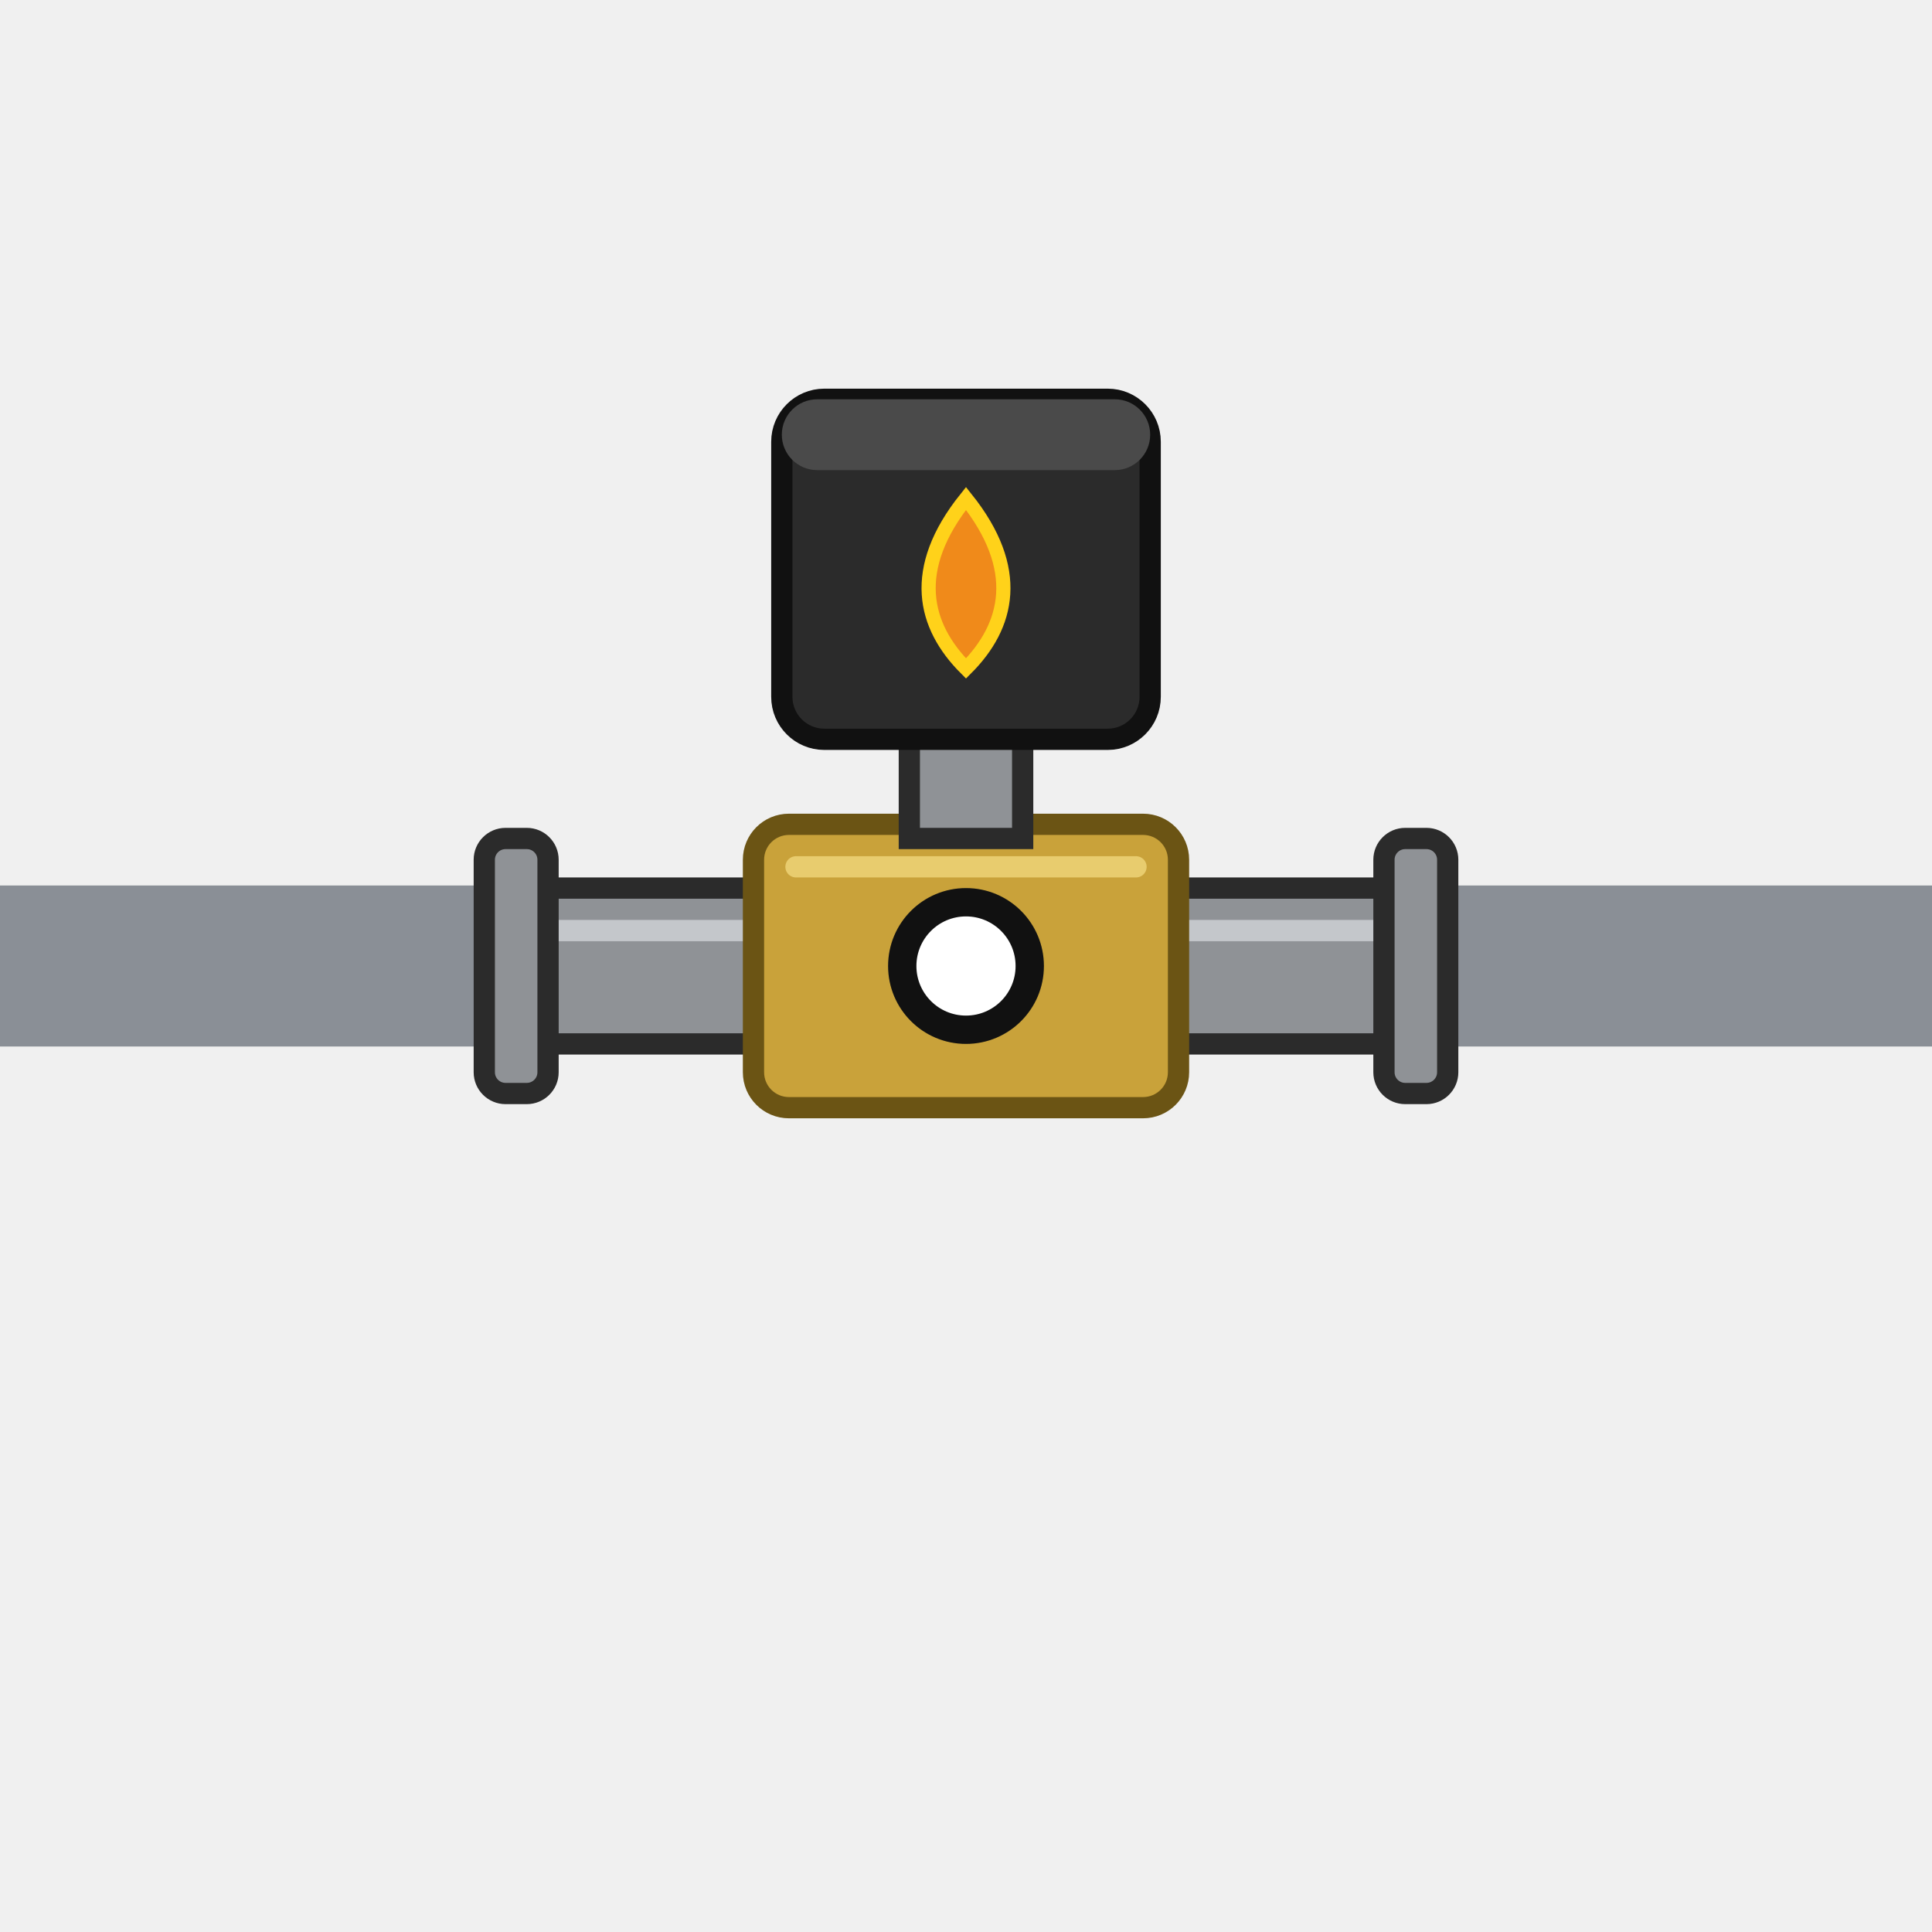
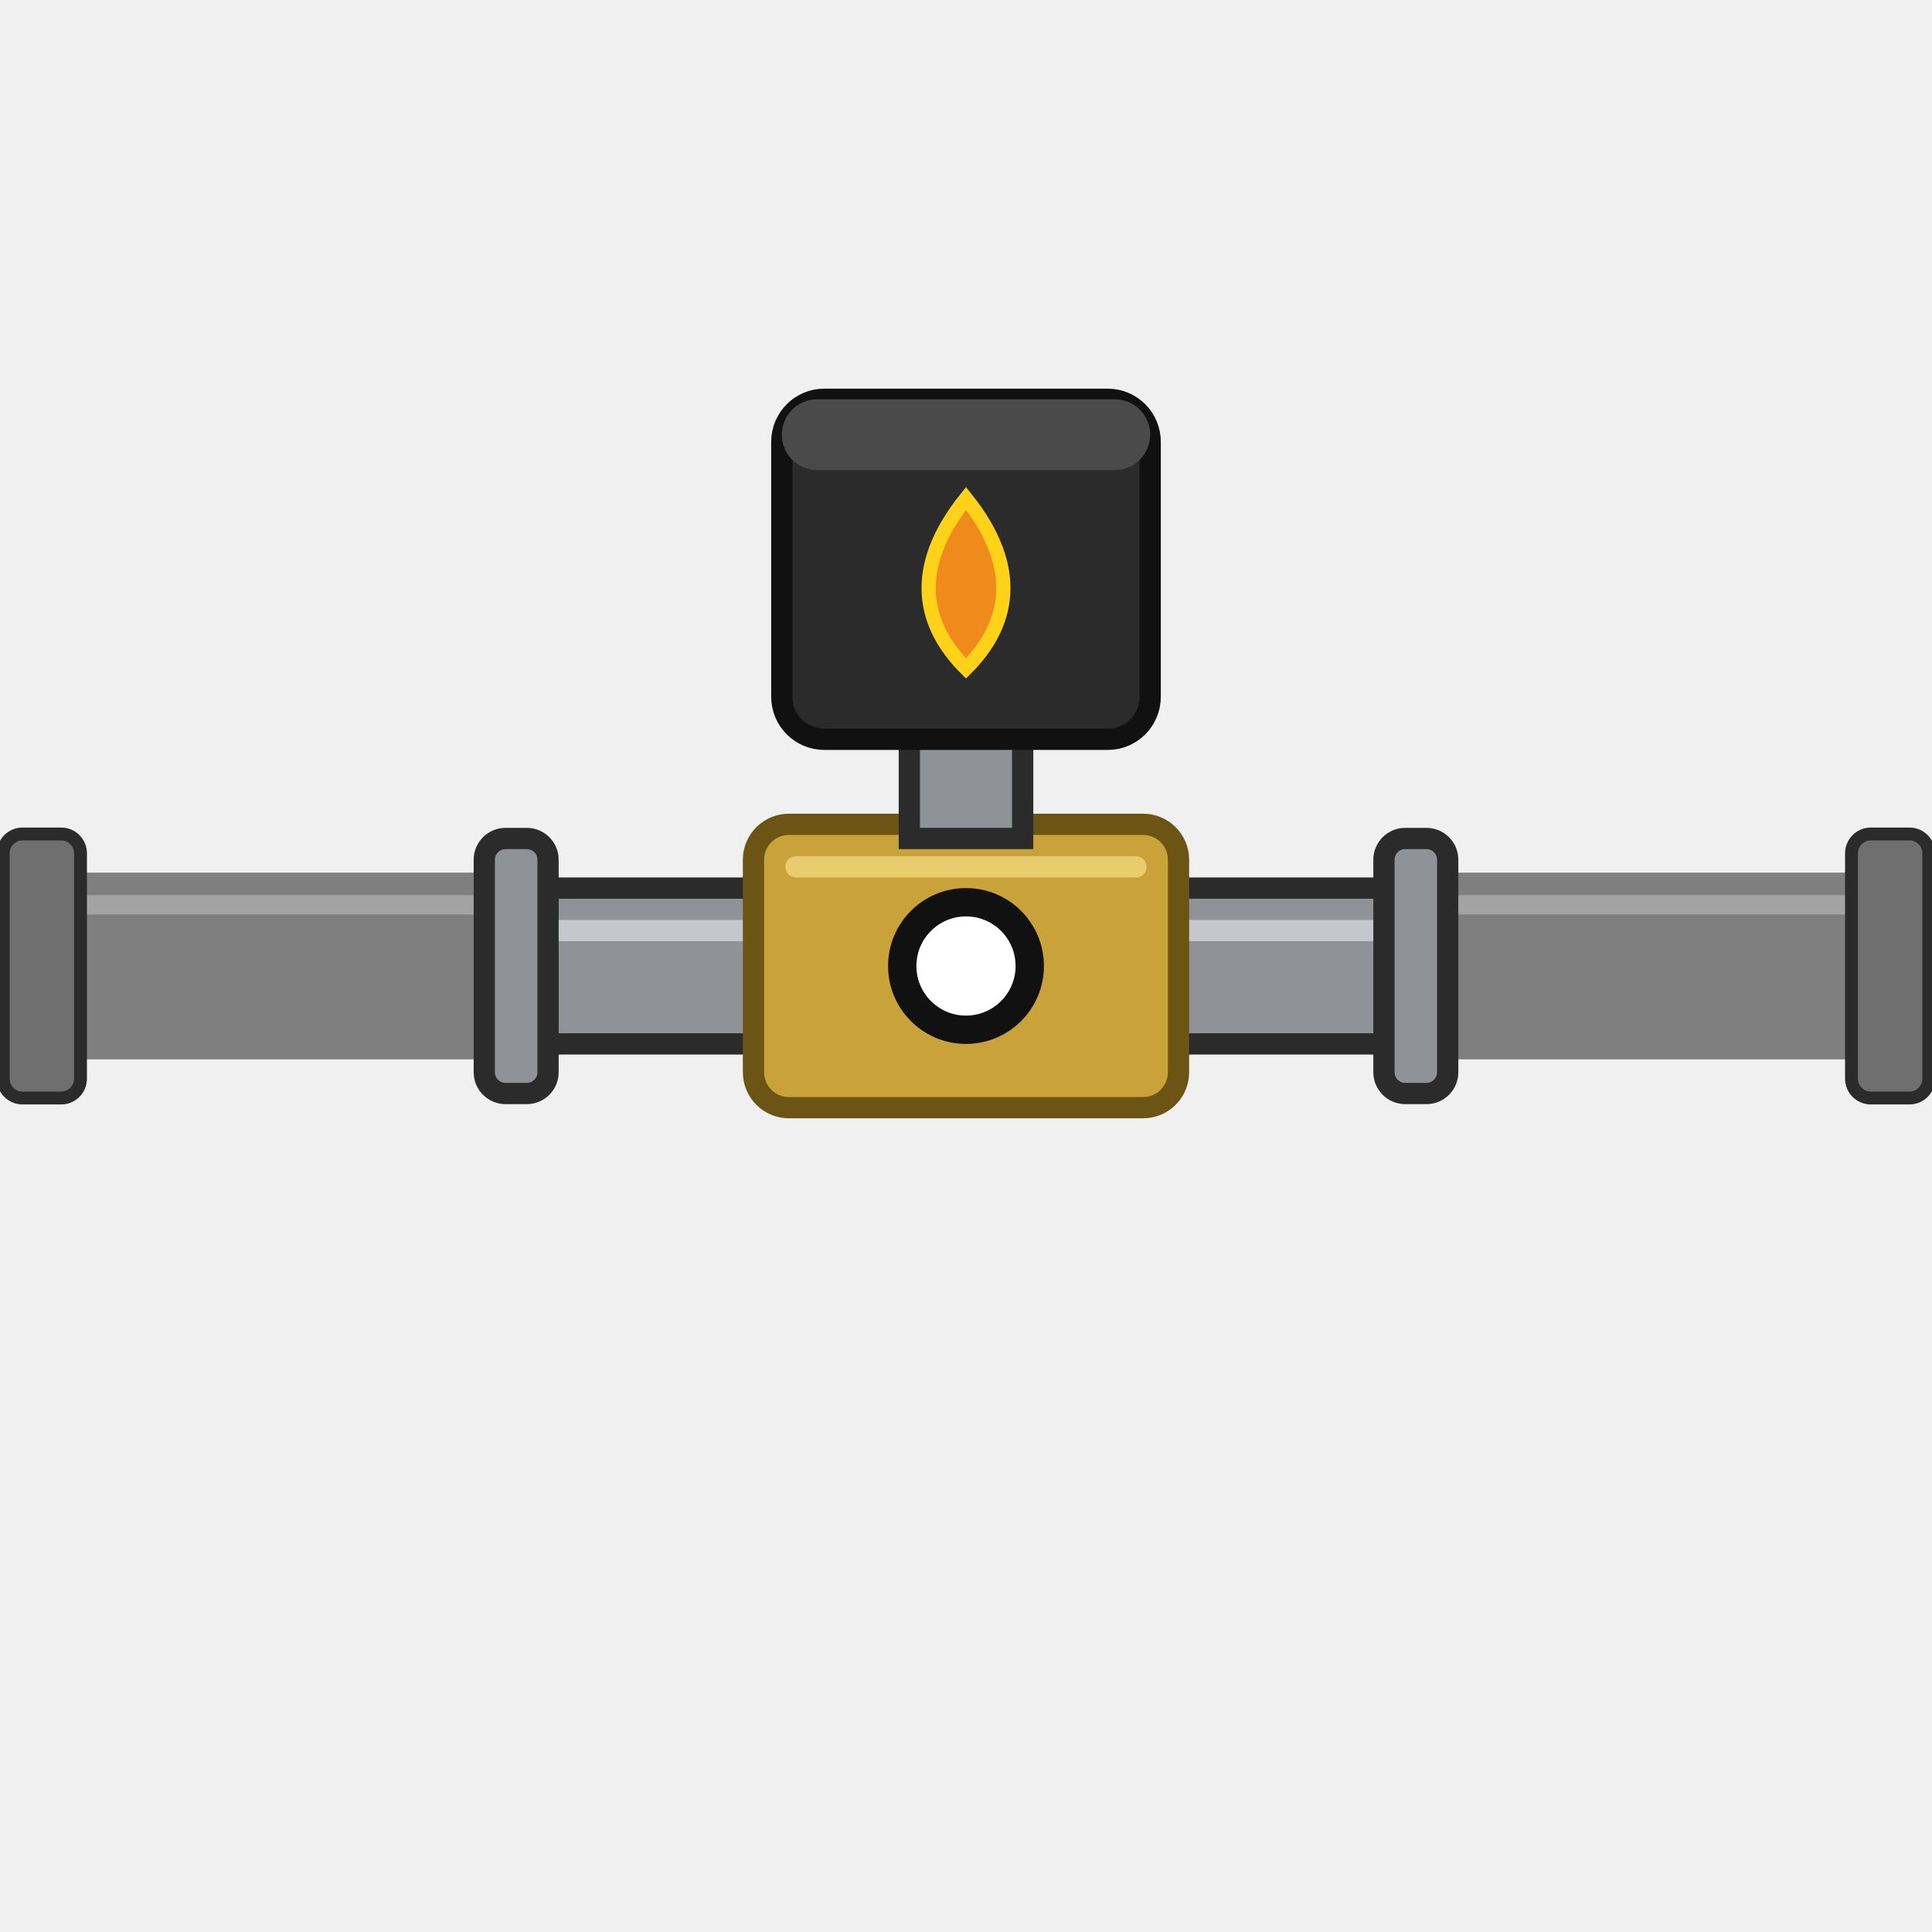
<svg xmlns="http://www.w3.org/2000/svg" viewBox="0 0 300 300" data-valve-standard="1">
-   <rect x="0" y="137.5" width="74" height="25" fill="#8a8f96" />
-   <rect x="226" y="137.5" width="74" height="25" fill="#8a8f96" />
+   <rect x="0" y="135.5" width="74" height="29" fill="#7f7f7f" />
+   <path d="M0 140.5 H74.0" stroke="#a3a3a3" stroke-width="3" />
+   <rect x="0.5" y="129.5" width="12" height="41" rx="3" fill="#6f6f6f" stroke="#2b2b2b" stroke-width="2" />
+   <rect x="226" y="135.5" width="74" height="29" fill="#7f7f7f" />
+   <path d="M226 140.5 H300.0" stroke="#a3a3a3" stroke-width="3" />
+   <rect x="287.5" y="129.5" width="12" height="41" rx="3" fill="#6f6f6f" stroke="#2b2b2b" stroke-width="2" />
  <g transform="translate(73 48.8) scale(1.1)">
    <g>
      <rect x="8" y="81" width="124" height="22" fill="#8f9296" stroke="#2b2b2b" stroke-width="3" />
      <path d="M10 87 H130" stroke="#c4c7cb" stroke-width="3" stroke-linecap="round" />
      <rect x="2" y="74" width="9" height="36" rx="3" fill="#8f9296" stroke="#2b2b2b" stroke-width="3" />
      <rect x="129" y="74" width="9" height="36" rx="3" fill="#8f9296" stroke="#2b2b2b" stroke-width="3" />
      <rect x="40" y="72" width="60" height="40" rx="5" fill="#c9a23a" stroke="#6b5414" stroke-width="3" />
      <path d="M46 78 H94" stroke="#e8cc6e" stroke-width="3" stroke-linecap="round" />
      <rect x="62" y="58" width="16" height="16" fill="#8f9296" stroke="#2b2b2b" stroke-width="3" />
      <circle cx="70" cy="92" r="9" fill="#ffffff" stroke="#111" stroke-width="4" />
      <rect x="44" y="12" width="52" height="48" rx="6" fill="#2b2b2b" stroke="#111" stroke-width="3" />
      <rect x="44" y="12" width="52" height="10" rx="5" fill="#4a4a4a" />
    </g>
    <path transform="translate(70 38)" d="M0 -12 C-8 -2 -6 6 0 12 C6 6 8 -2 0 -12 Z" fill="#f08a1a" stroke="#ffd21a" stroke-width="2" />
  </g>
</svg>
